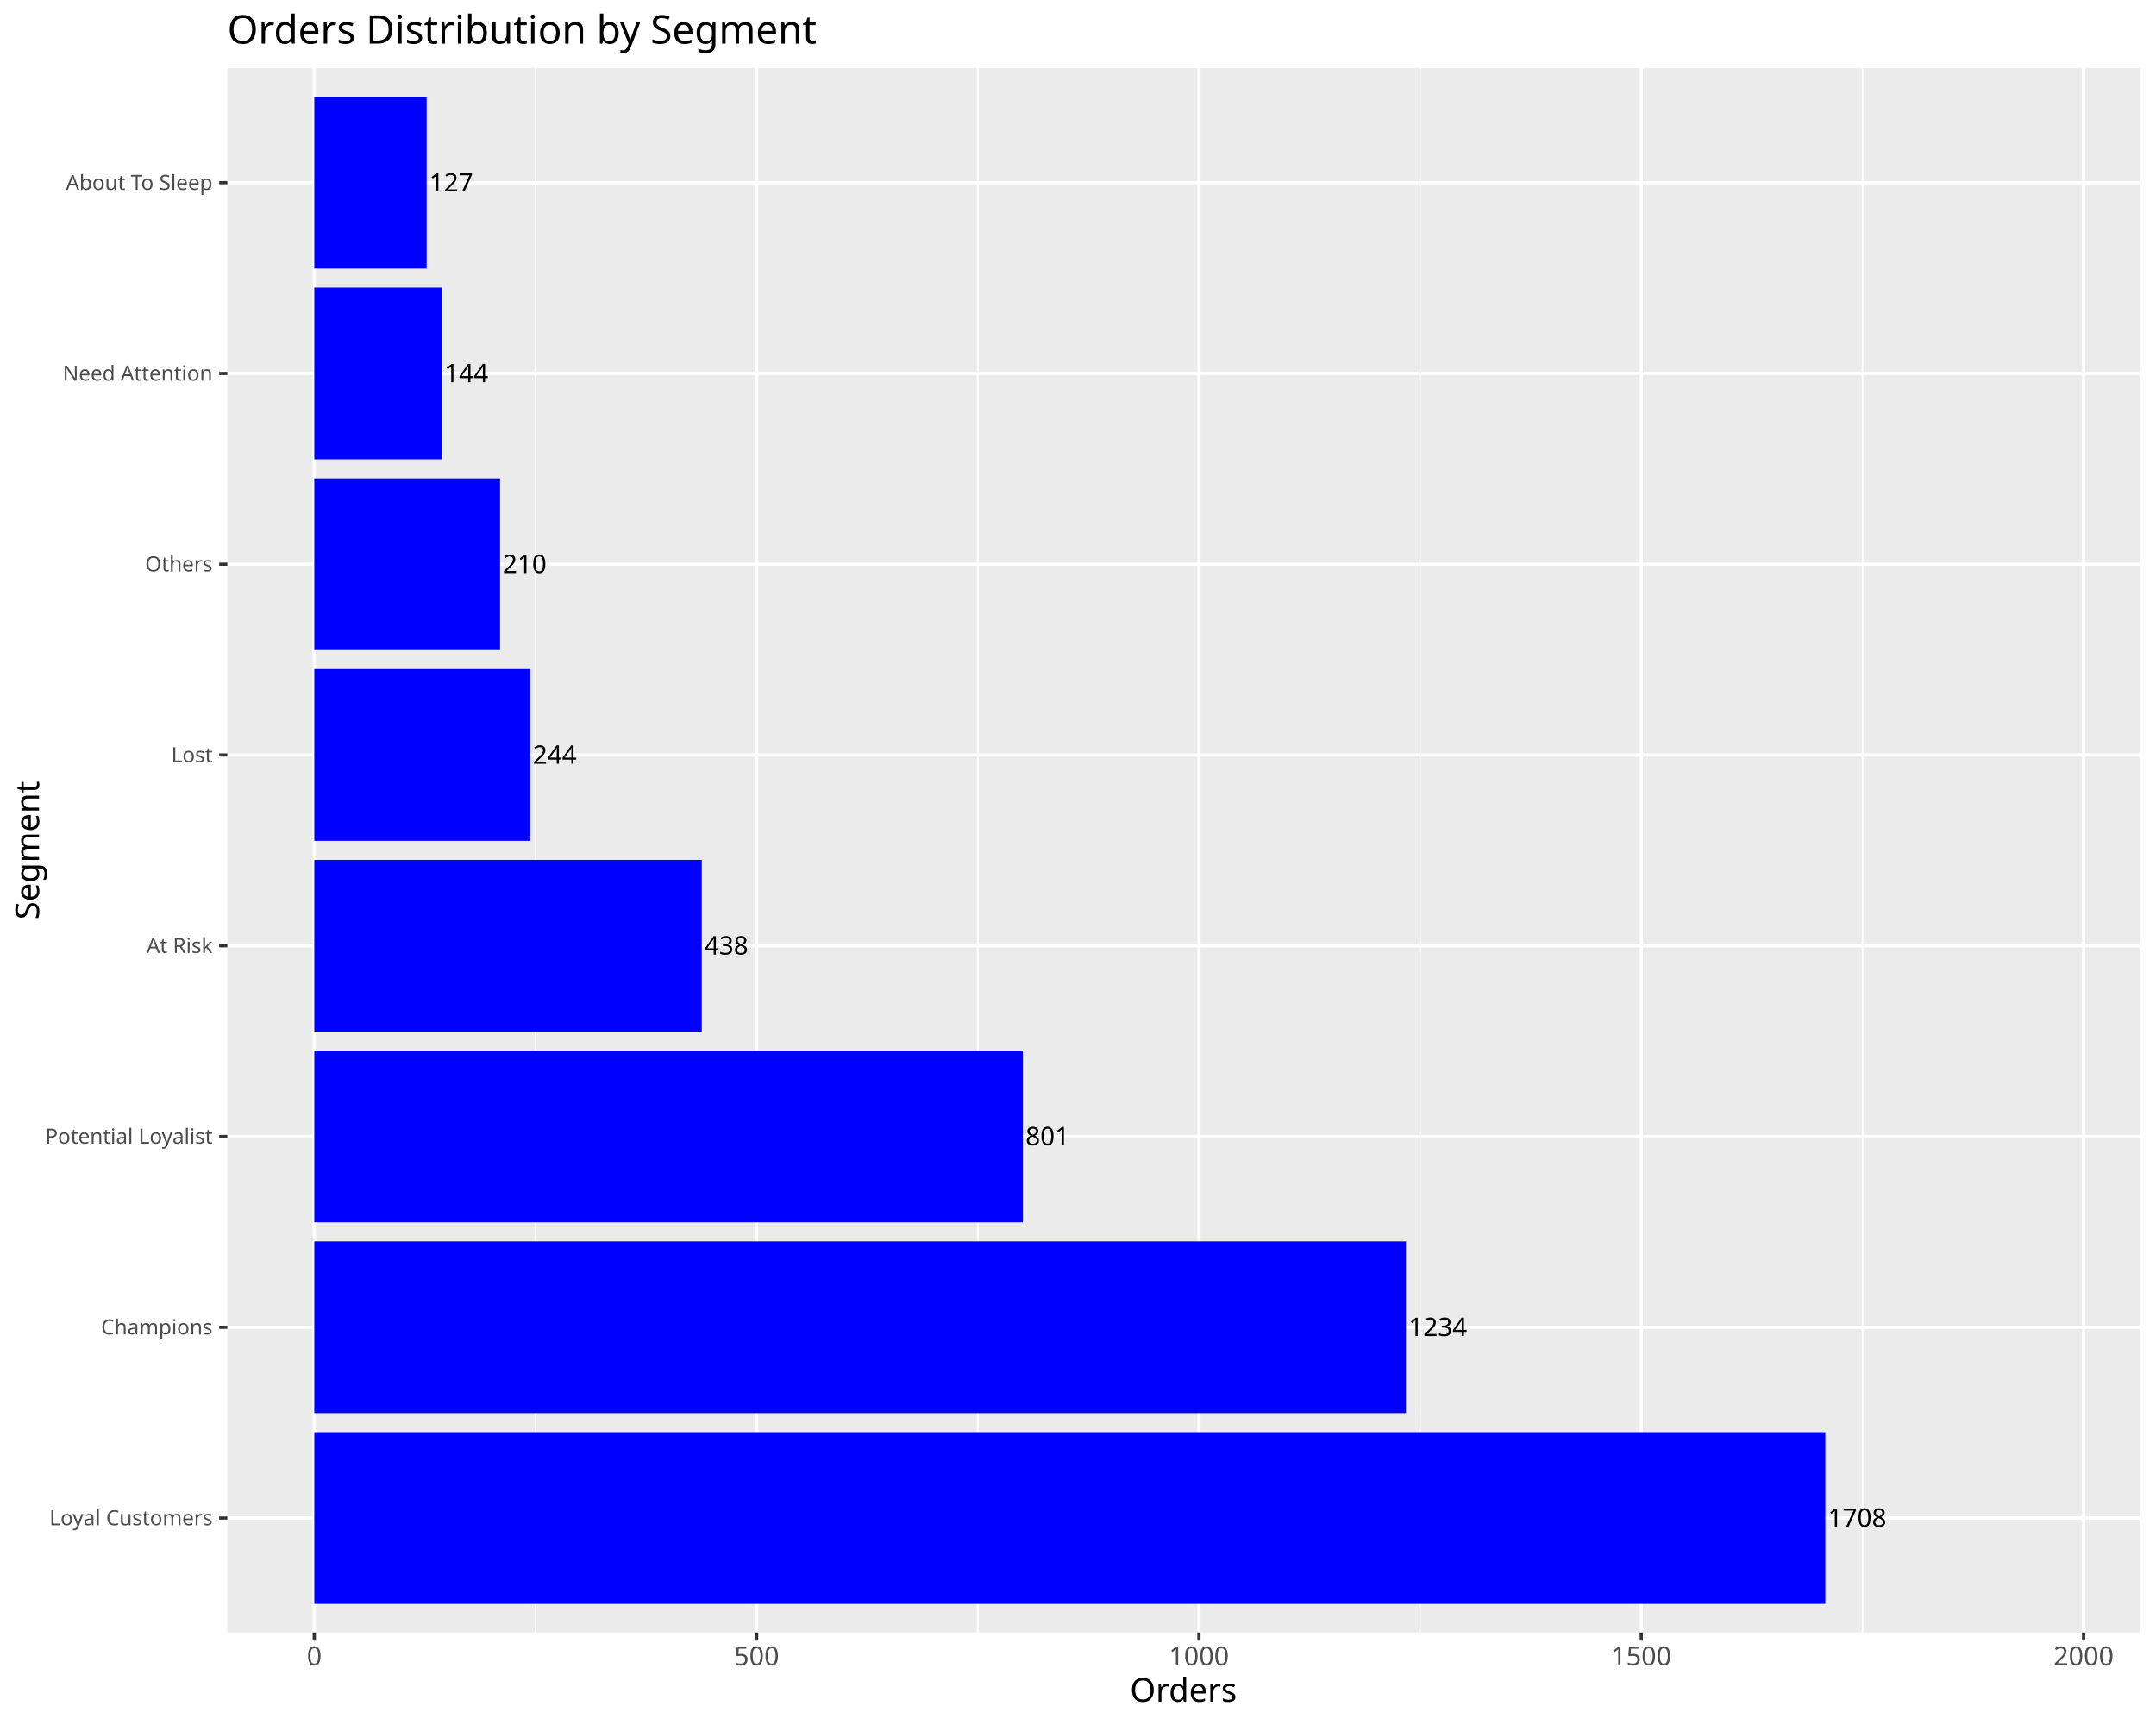
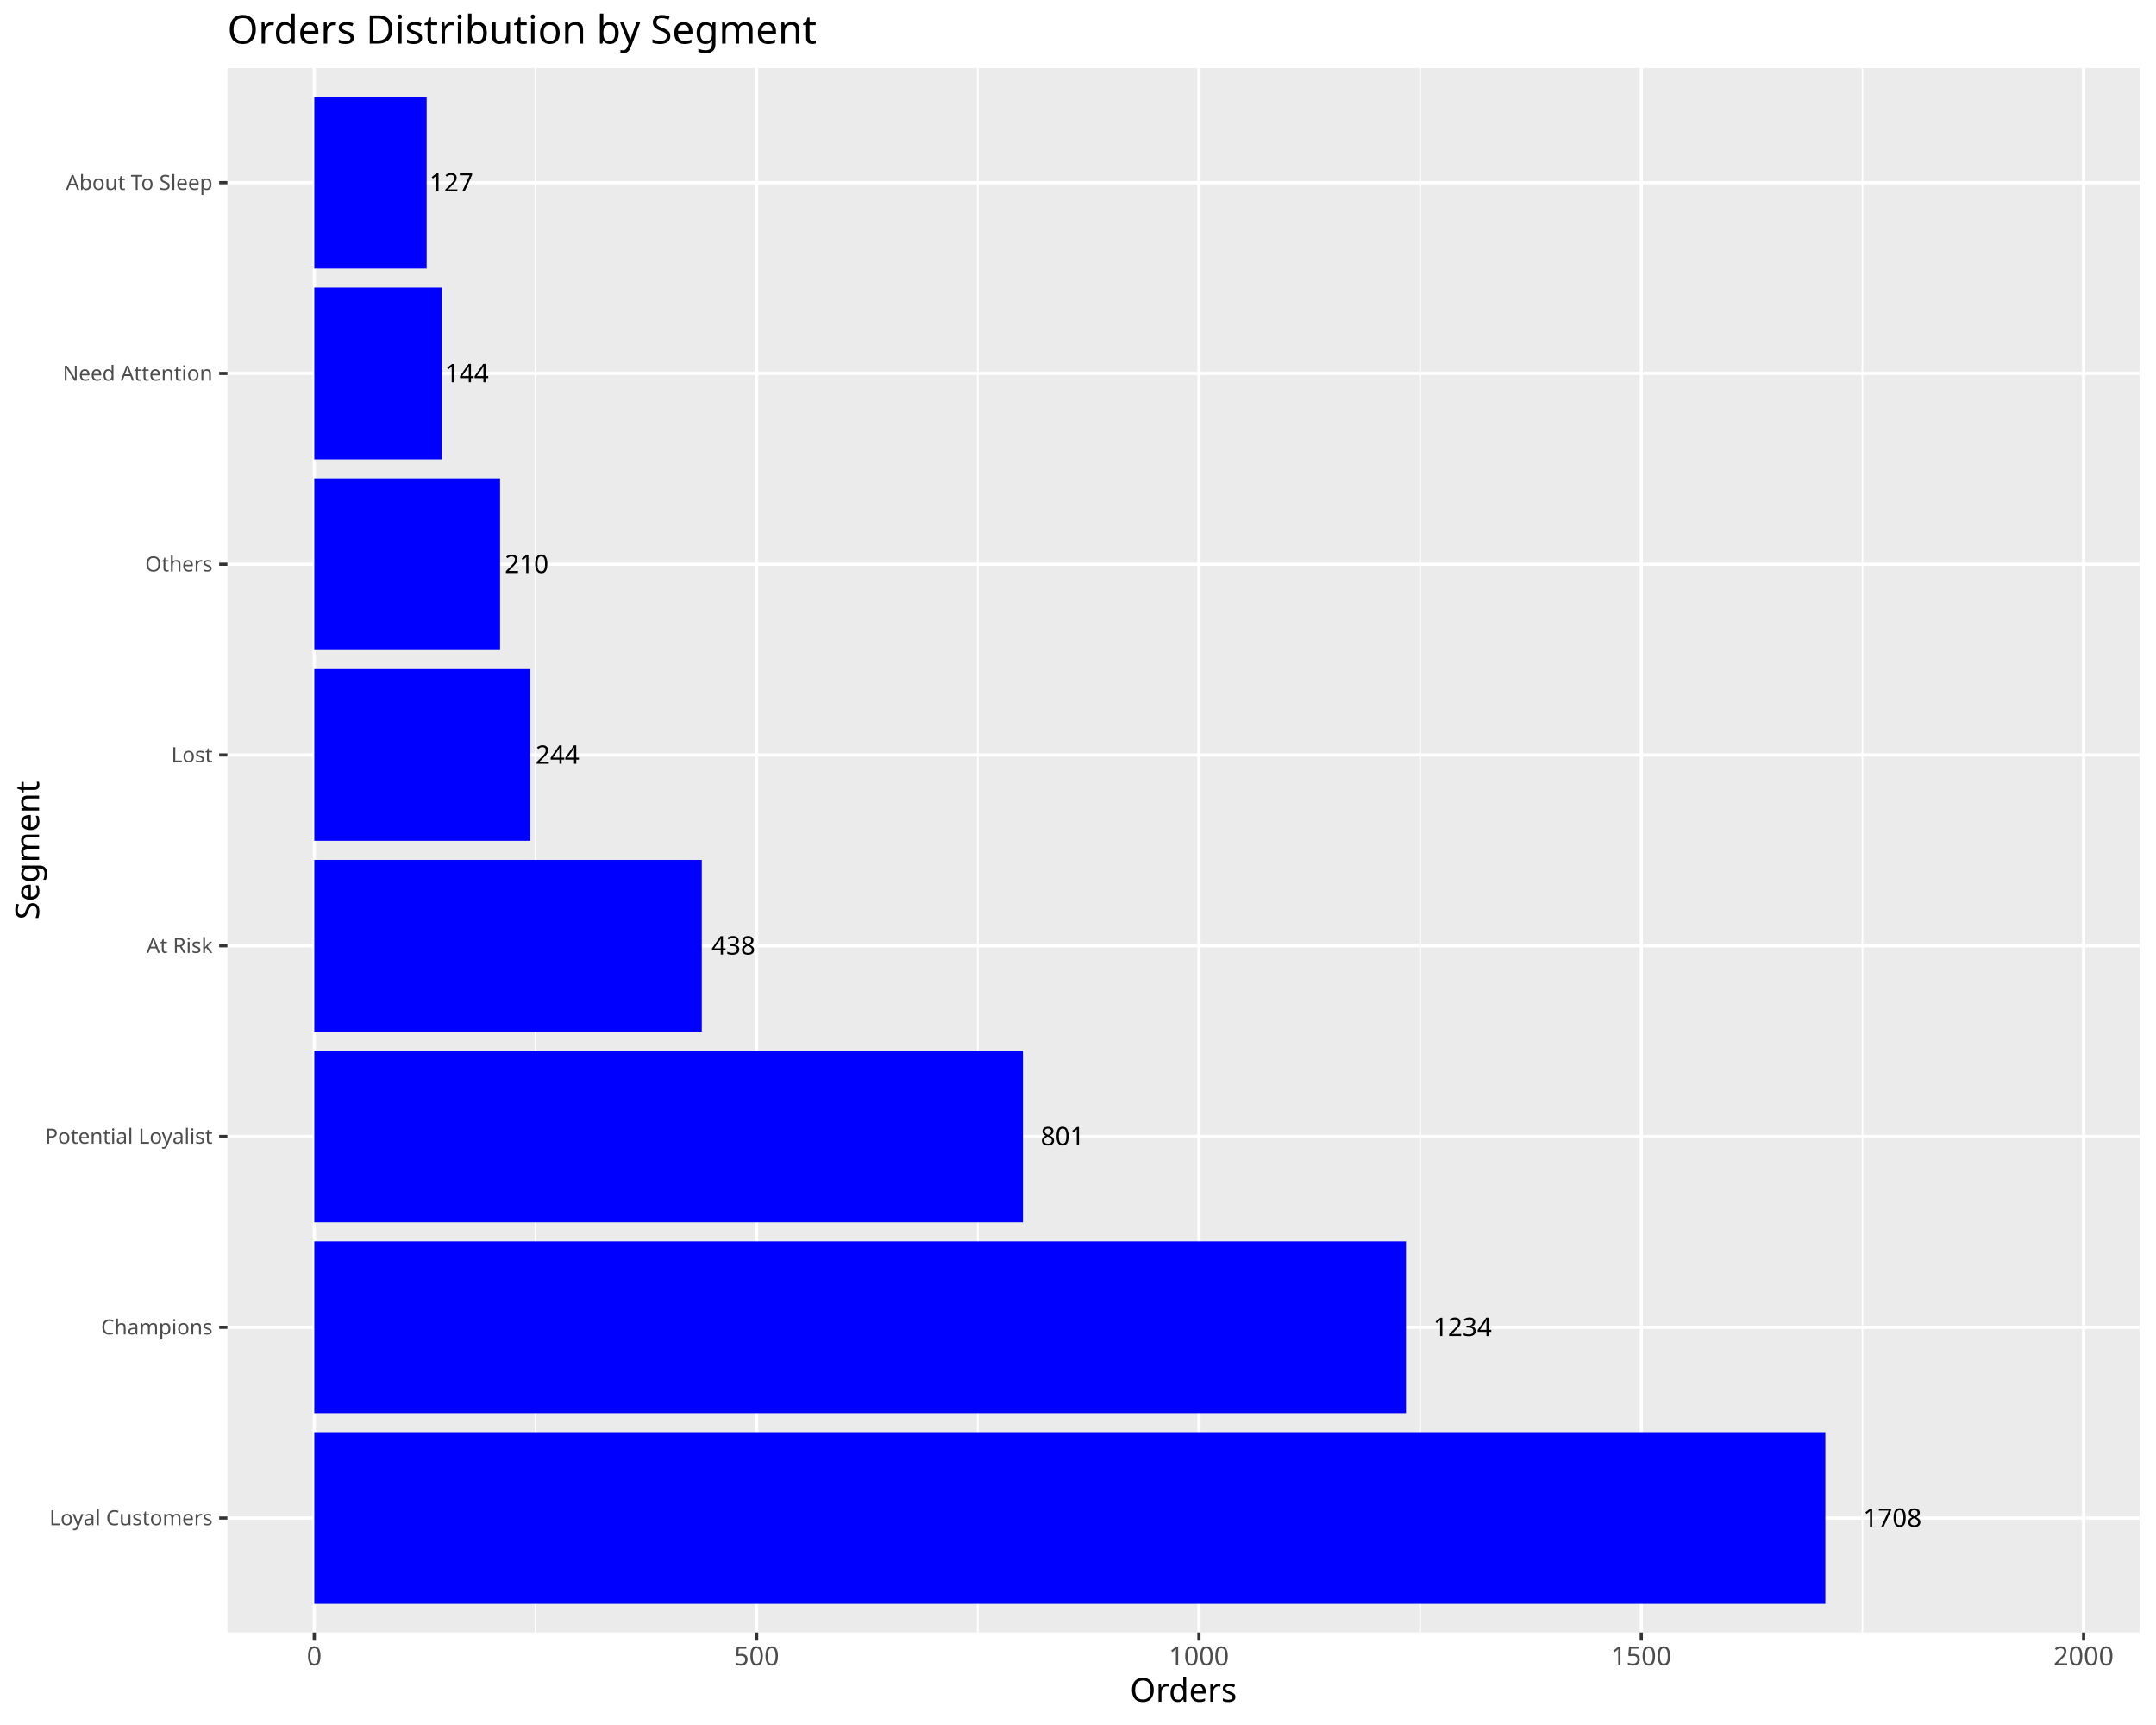
<svg xmlns="http://www.w3.org/2000/svg" class="svglite" data-engine-version="2.0" width="720.00pt" height="576.00pt" viewBox="0 0 720.00 576.00">
  <defs>
    <style type="text/css">
    .svglite line, .svglite polyline, .svglite polygon, .svglite path, .svglite rect, .svglite circle {
      fill: none;
      stroke: #000000;
      stroke-linecap: round;
      stroke-linejoin: round;
      stroke-miterlimit: 10.00;
    }
  </style>
  </defs>
  <rect width="100%" height="100%" style="stroke: none; fill: #FFFFFF;" />
  <defs>
    <clipPath id="cpMC4wMHw3MjAuMDB8MC4wMHw1NzYuMDA=">
      <rect x="0.00" y="0.00" width="720.00" height="576.00" />
    </clipPath>
  </defs>
  <g clip-path="url(#cpMC4wMHw3MjAuMDB8MC4wMHw1NzYuMDA=)">
    <rect x="0.00" y="0.00" width="720.00" height="576.00" style="stroke-width: 1.07; stroke: #FFFFFF; fill: #FFFFFF;" />
  </g>
  <defs>
    <clipPath id="cpNzUuOTN8NzE0LjUyfDIyLjc4fDU0NS4xMQ==">
      <rect x="75.93" y="22.78" width="638.59" height="522.33" />
    </clipPath>
  </defs>
  <g clip-path="url(#cpNzUuOTN8NzE0LjUyfDIyLjc4fDU0NS4xMQ==)">
    <rect x="75.93" y="22.78" width="638.59" height="522.33" style="stroke-width: 1.07; stroke: none; fill: #EBEBEB;" />
    <polyline points="178.82,545.11 178.82,22.78 " style="stroke-width: 0.53; stroke: #FFFFFF; stroke-linecap: butt;" />
    <polyline points="326.53,545.11 326.53,22.78 " style="stroke-width: 0.53; stroke: #FFFFFF; stroke-linecap: butt;" />
    <polyline points="474.25,545.11 474.25,22.78 " style="stroke-width: 0.53; stroke: #FFFFFF; stroke-linecap: butt;" />
    <polyline points="621.97,545.11 621.97,22.78 " style="stroke-width: 0.53; stroke: #FFFFFF; stroke-linecap: butt;" />
    <polyline points="75.93,506.89 714.52,506.89 " style="stroke-width: 1.07; stroke: #FFFFFF; stroke-linecap: butt;" />
    <polyline points="75.93,443.19 714.52,443.19 " style="stroke-width: 1.07; stroke: #FFFFFF; stroke-linecap: butt;" />
    <polyline points="75.93,379.50 714.52,379.50 " style="stroke-width: 1.07; stroke: #FFFFFF; stroke-linecap: butt;" />
    <polyline points="75.93,315.80 714.52,315.80 " style="stroke-width: 1.07; stroke: #FFFFFF; stroke-linecap: butt;" />
    <polyline points="75.93,252.10 714.52,252.10 " style="stroke-width: 1.07; stroke: #FFFFFF; stroke-linecap: butt;" />
    <polyline points="75.93,188.40 714.52,188.40 " style="stroke-width: 1.07; stroke: #FFFFFF; stroke-linecap: butt;" />
    <polyline points="75.93,124.70 714.52,124.70 " style="stroke-width: 1.07; stroke: #FFFFFF; stroke-linecap: butt;" />
    <polyline points="75.93,61.00 714.52,61.00 " style="stroke-width: 1.07; stroke: #FFFFFF; stroke-linecap: butt;" />
    <polyline points="104.96,545.11 104.96,22.78 " style="stroke-width: 1.07; stroke: #FFFFFF; stroke-linecap: butt;" />
    <polyline points="252.68,545.11 252.68,22.78 " style="stroke-width: 1.07; stroke: #FFFFFF; stroke-linecap: butt;" />
    <polyline points="400.39,545.11 400.39,22.78 " style="stroke-width: 1.07; stroke: #FFFFFF; stroke-linecap: butt;" />
    <polyline points="548.11,545.11 548.11,22.78 " style="stroke-width: 1.07; stroke: #FFFFFF; stroke-linecap: butt;" />
    <polyline points="695.83,545.11 695.83,22.78 " style="stroke-width: 1.07; stroke: #FFFFFF; stroke-linecap: butt;" />
    <rect x="104.96" y="478.23" width="504.61" height="57.33" style="stroke-width: 1.07; stroke: none; stroke-linecap: butt; stroke-linejoin: miter; fill: #0000FF;" />
    <rect x="104.96" y="287.13" width="129.40" height="57.33" style="stroke-width: 1.07; stroke: none; stroke-linecap: butt; stroke-linejoin: miter; fill: #0000FF;" />
    <rect x="104.96" y="414.53" width="364.57" height="57.33" style="stroke-width: 1.07; stroke: none; stroke-linecap: butt; stroke-linejoin: miter; fill: #0000FF;" />
    <rect x="104.96" y="96.04" width="42.54" height="57.33" style="stroke-width: 1.07; stroke: none; stroke-linecap: butt; stroke-linejoin: miter; fill: #0000FF;" />
    <rect x="104.96" y="223.43" width="72.09" height="57.33" style="stroke-width: 1.07; stroke: none; stroke-linecap: butt; stroke-linejoin: miter; fill: #0000FF;" />
    <rect x="104.96" y="350.83" width="236.65" height="57.33" style="stroke-width: 1.07; stroke: none; stroke-linecap: butt; stroke-linejoin: miter; fill: #0000FF;" />
    <rect x="104.96" y="32.34" width="37.52" height="57.33" style="stroke-width: 1.07; stroke: none; stroke-linecap: butt; stroke-linejoin: miter; fill: #0000FF;" />
    <rect x="104.96" y="159.74" width="62.04" height="57.33" style="stroke-width: 1.07; stroke: none; stroke-linecap: butt; stroke-linejoin: miter; fill: #0000FF;" />
-     <text x="610.45" y="509.83" style="font-size: 8.54px; font-family: sans;" textLength="18.99px" lengthAdjust="spacingAndGlyphs">1708</text>
-     <text x="235.24" y="318.73" style="font-size: 8.54px; font-family: sans;" textLength="14.24px" lengthAdjust="spacingAndGlyphs">438</text>
-     <text x="470.41" y="446.13" style="font-size: 8.54px; font-family: sans;" textLength="18.99px" lengthAdjust="spacingAndGlyphs">1234</text>
-     <text x="148.39" y="127.64" style="font-size: 8.54px; font-family: sans;" textLength="14.24px" lengthAdjust="spacingAndGlyphs">144</text>
-     <text x="177.93" y="255.04" style="font-size: 8.54px; font-family: sans;" textLength="14.24px" lengthAdjust="spacingAndGlyphs">244</text>
-     <text x="342.49" y="382.43" style="font-size: 8.54px; font-family: sans;" textLength="14.24px" lengthAdjust="spacingAndGlyphs">801</text>
-     <text x="143.36" y="63.94" style="font-size: 8.54px; font-family: sans;" textLength="14.24px" lengthAdjust="spacingAndGlyphs">127</text>
-     <text x="167.88" y="191.34" style="font-size: 8.54px; font-family: sans;" textLength="14.24px" lengthAdjust="spacingAndGlyphs">210</text>
+     <text x="622.18" y="509.83" style="font-size: 8.54px; font-family: sans;" textLength="18.99px" lengthAdjust="spacingAndGlyphs">1708</text>
+     <text x="237.59" y="318.73" style="font-size: 8.54px; font-family: sans;" textLength="14.24px" lengthAdjust="spacingAndGlyphs">438</text>
+     <text x="478.64" y="446.13" style="font-size: 8.54px; font-family: sans;" textLength="18.99px" lengthAdjust="spacingAndGlyphs">1234</text>
+     <text x="148.56" y="127.64" style="font-size: 8.54px; font-family: sans;" textLength="14.24px" lengthAdjust="spacingAndGlyphs">144</text>
+     <text x="178.84" y="255.04" style="font-size: 8.54px; font-family: sans;" textLength="14.24px" lengthAdjust="spacingAndGlyphs">244</text>
+     <text x="347.52" y="382.43" style="font-size: 8.54px; font-family: sans;" textLength="14.24px" lengthAdjust="spacingAndGlyphs">801</text>
+     <text x="143.41" y="63.94" style="font-size: 8.54px; font-family: sans;" textLength="14.24px" lengthAdjust="spacingAndGlyphs">127</text>
+     <text x="168.55" y="191.34" style="font-size: 8.54px; font-family: sans;" textLength="14.24px" lengthAdjust="spacingAndGlyphs">210</text>
  </g>
  <g clip-path="url(#cpMC4wMHw3MjAuMDB8MC4wMHw1NzYuMDA=)">
    <text x="71.00" y="509.30" text-anchor="end" style="font-size: 7.00px; fill: #4D4D4D; font-family: sans;" textLength="52.53px" lengthAdjust="spacingAndGlyphs">Loyal Customers</text>
    <text x="71.00" y="445.60" text-anchor="end" style="font-size: 7.00px; fill: #4D4D4D; font-family: sans;" textLength="35.41px" lengthAdjust="spacingAndGlyphs">Champions</text>
    <text x="71.00" y="381.90" text-anchor="end" style="font-size: 7.00px; fill: #4D4D4D; font-family: sans;" textLength="52.92px" lengthAdjust="spacingAndGlyphs">Potential Loyalist</text>
    <text x="71.00" y="318.21" text-anchor="end" style="font-size: 7.00px; fill: #4D4D4D; font-family: sans;" textLength="22.18px" lengthAdjust="spacingAndGlyphs">At Risk</text>
    <text x="71.00" y="254.51" text-anchor="end" style="font-size: 7.00px; fill: #4D4D4D; font-family: sans;" textLength="13.23px" lengthAdjust="spacingAndGlyphs">Lost</text>
    <text x="71.00" y="190.81" text-anchor="end" style="font-size: 7.00px; fill: #4D4D4D; font-family: sans;" textLength="21.01px" lengthAdjust="spacingAndGlyphs">Others</text>
    <text x="71.00" y="127.11" text-anchor="end" style="font-size: 7.00px; fill: #4D4D4D; font-family: sans;" textLength="46.31px" lengthAdjust="spacingAndGlyphs">Need Attention</text>
    <text x="71.00" y="63.41" text-anchor="end" style="font-size: 7.00px; fill: #4D4D4D; font-family: sans;" textLength="48.26px" lengthAdjust="spacingAndGlyphs">About To Sleep</text>
    <polyline points="73.19,506.89 75.93,506.89 " style="stroke-width: 1.07; stroke: #333333; stroke-linecap: butt;" />
    <polyline points="73.19,443.19 75.93,443.19 " style="stroke-width: 1.07; stroke: #333333; stroke-linecap: butt;" />
    <polyline points="73.19,379.50 75.93,379.50 " style="stroke-width: 1.07; stroke: #333333; stroke-linecap: butt;" />
    <polyline points="73.19,315.80 75.93,315.80 " style="stroke-width: 1.07; stroke: #333333; stroke-linecap: butt;" />
    <polyline points="73.19,252.10 75.93,252.10 " style="stroke-width: 1.07; stroke: #333333; stroke-linecap: butt;" />
    <polyline points="73.19,188.40 75.93,188.40 " style="stroke-width: 1.07; stroke: #333333; stroke-linecap: butt;" />
    <polyline points="73.19,124.70 75.93,124.70 " style="stroke-width: 1.07; stroke: #333333; stroke-linecap: butt;" />
    <polyline points="73.19,61.00 75.93,61.00 " style="stroke-width: 1.07; stroke: #333333; stroke-linecap: butt;" />
    <polyline points="104.96,547.85 104.96,545.11 " style="stroke-width: 1.07; stroke: #333333; stroke-linecap: butt;" />
    <polyline points="252.68,547.85 252.68,545.11 " style="stroke-width: 1.07; stroke: #333333; stroke-linecap: butt;" />
    <polyline points="400.39,547.85 400.39,545.11 " style="stroke-width: 1.07; stroke: #333333; stroke-linecap: butt;" />
    <polyline points="548.11,547.85 548.11,545.11 " style="stroke-width: 1.07; stroke: #333333; stroke-linecap: butt;" />
    <polyline points="695.83,547.85 695.83,545.11 " style="stroke-width: 1.07; stroke: #333333; stroke-linecap: butt;" />
    <text x="104.96" y="556.10" text-anchor="middle" style="font-size: 8.80px; fill: #4D4D4D; font-family: sans;" textLength="4.89px" lengthAdjust="spacingAndGlyphs">0</text>
    <text x="252.68" y="556.10" text-anchor="middle" style="font-size: 8.80px; fill: #4D4D4D; font-family: sans;" textLength="14.68px" lengthAdjust="spacingAndGlyphs">500</text>
    <text x="400.39" y="556.10" text-anchor="middle" style="font-size: 8.80px; fill: #4D4D4D; font-family: sans;" textLength="19.58px" lengthAdjust="spacingAndGlyphs">1000</text>
    <text x="548.11" y="556.10" text-anchor="middle" style="font-size: 8.80px; fill: #4D4D4D; font-family: sans;" textLength="19.58px" lengthAdjust="spacingAndGlyphs">1500</text>
    <text x="695.83" y="556.10" text-anchor="middle" style="font-size: 8.80px; fill: #4D4D4D; font-family: sans;" textLength="19.58px" lengthAdjust="spacingAndGlyphs">2000</text>
    <text x="395.22" y="568.24" text-anchor="middle" style="font-size: 11.00px; font-family: sans;" textLength="33.63px" lengthAdjust="spacingAndGlyphs">Orders</text>
    <text transform="translate(13.05,283.95) rotate(-90)" text-anchor="middle" style="font-size: 11.00px; font-family: sans;" textLength="44.04px" lengthAdjust="spacingAndGlyphs">Segment</text>
    <text x="75.93" y="14.56" style="font-size: 13.20px; font-family: sans;" textLength="187.84px" lengthAdjust="spacingAndGlyphs">Orders  Distribution by Segment</text>
  </g>
</svg>
